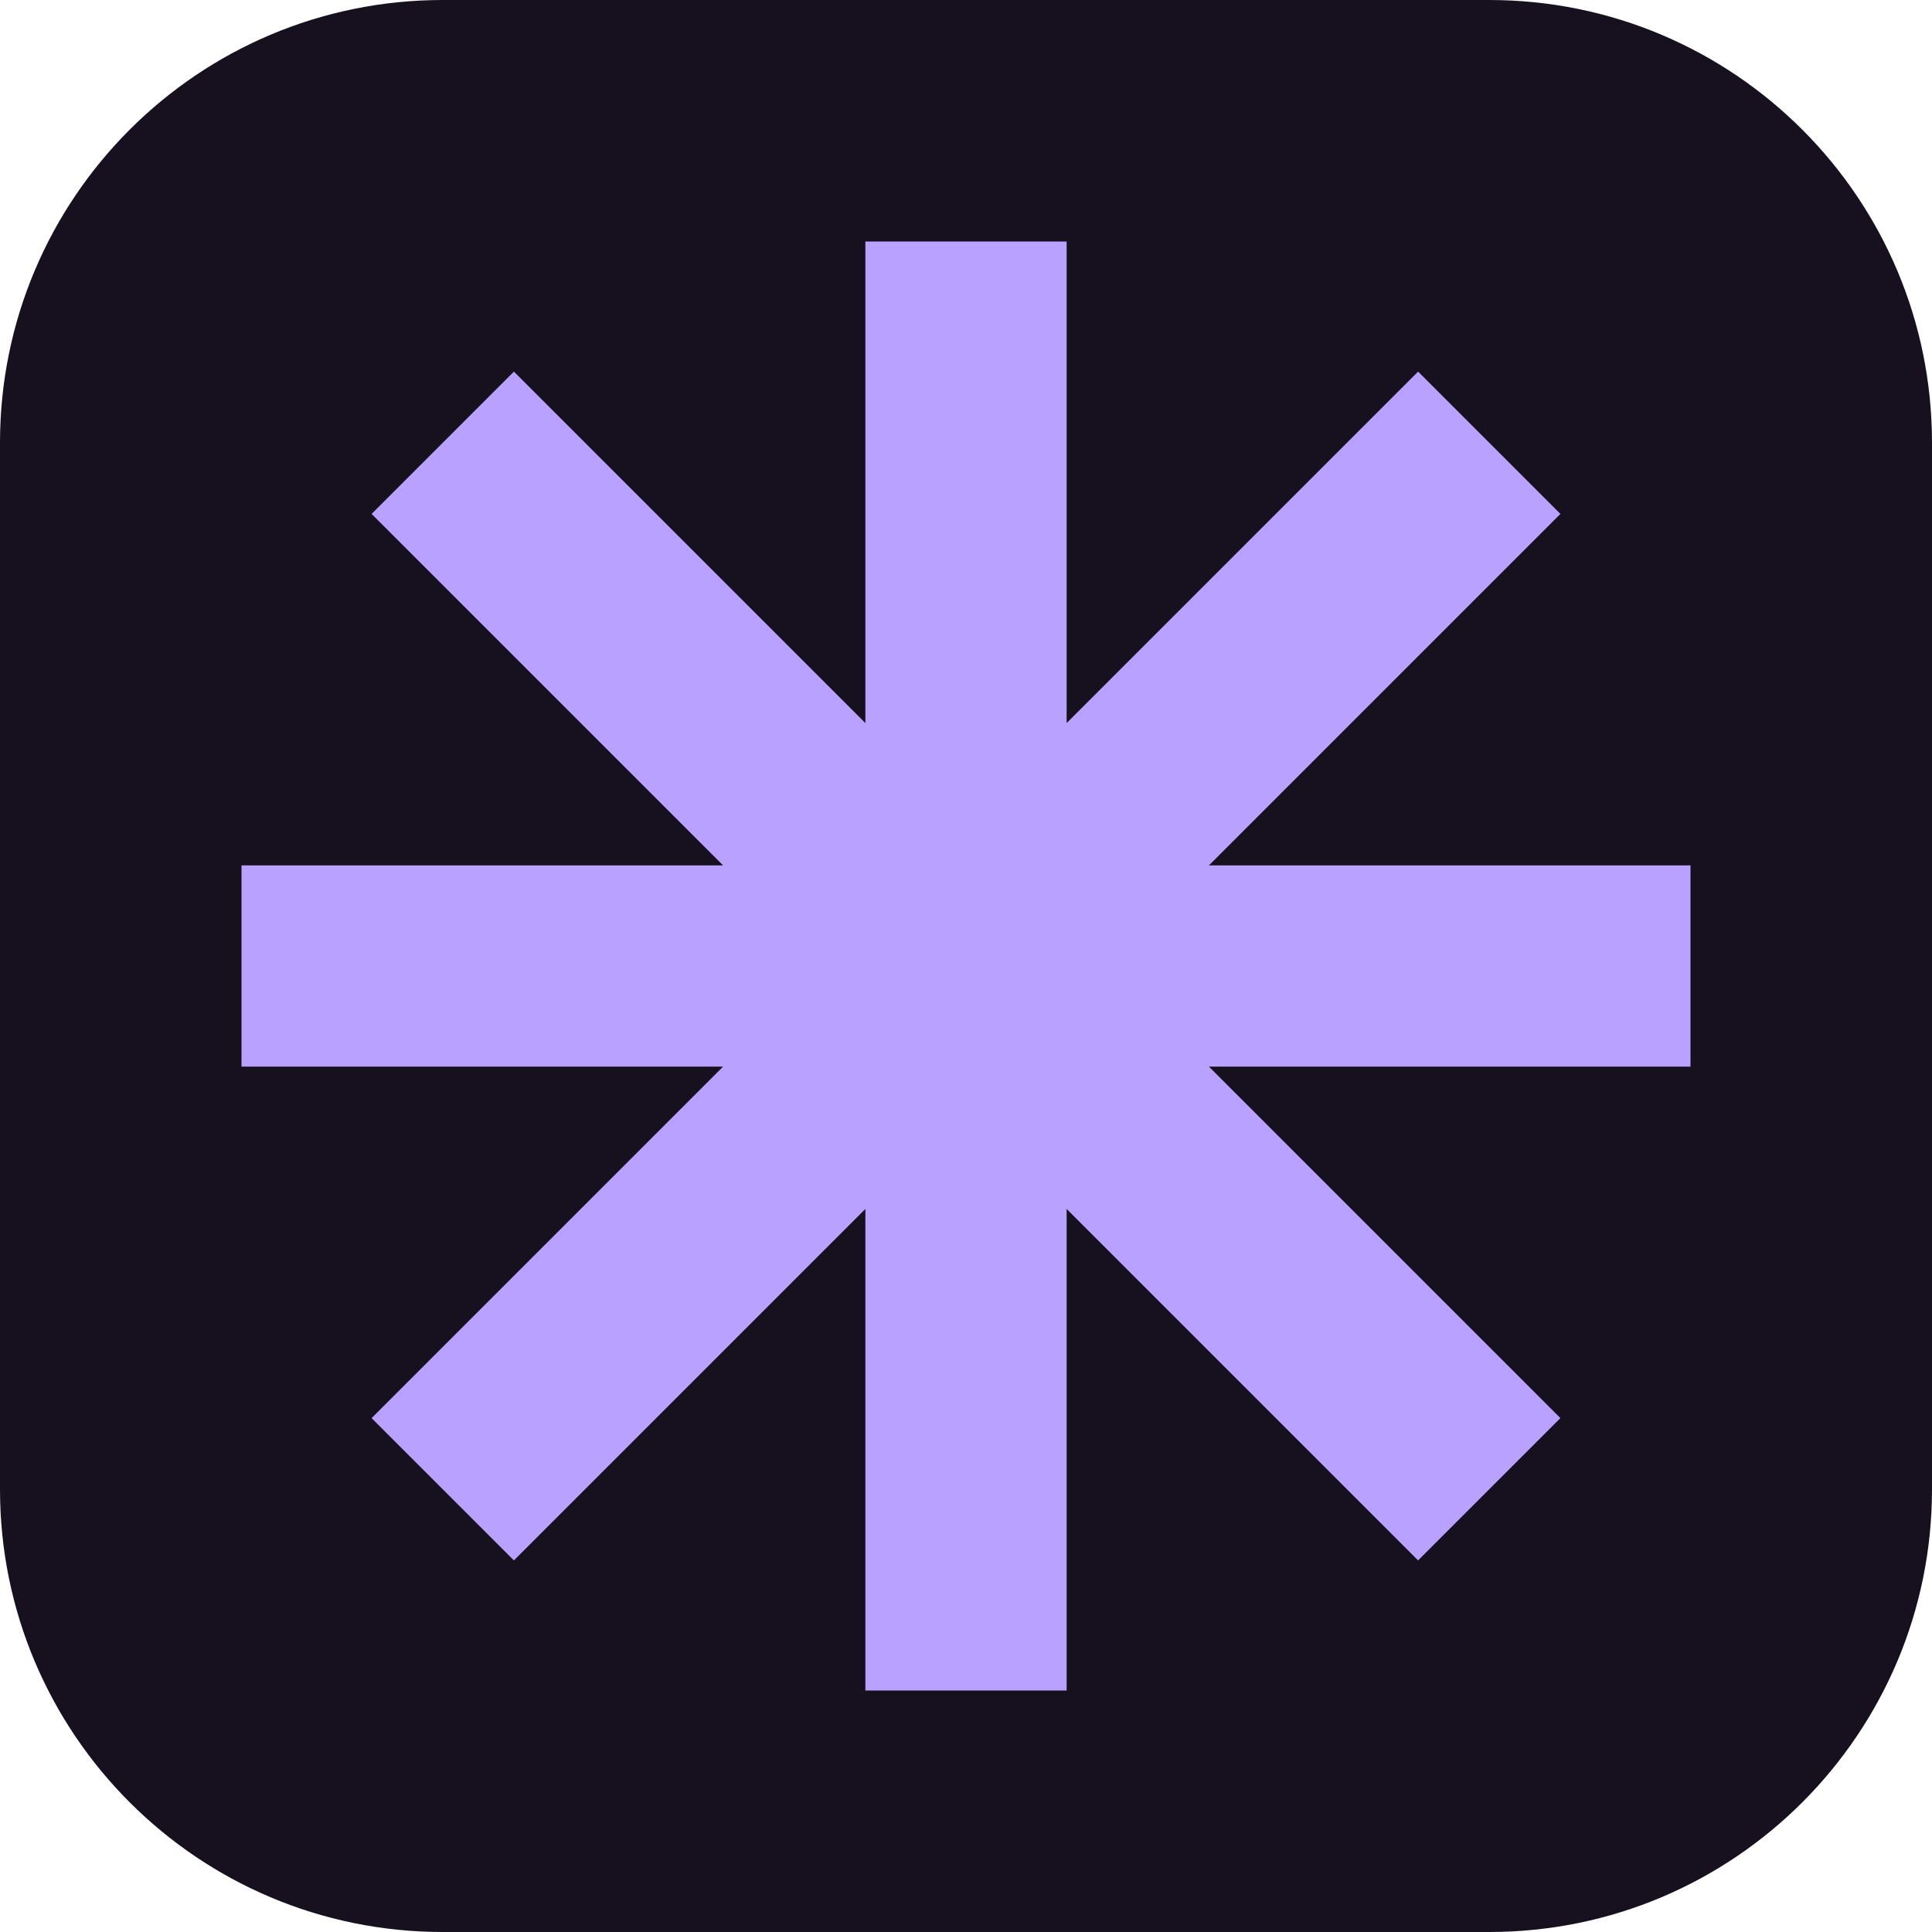
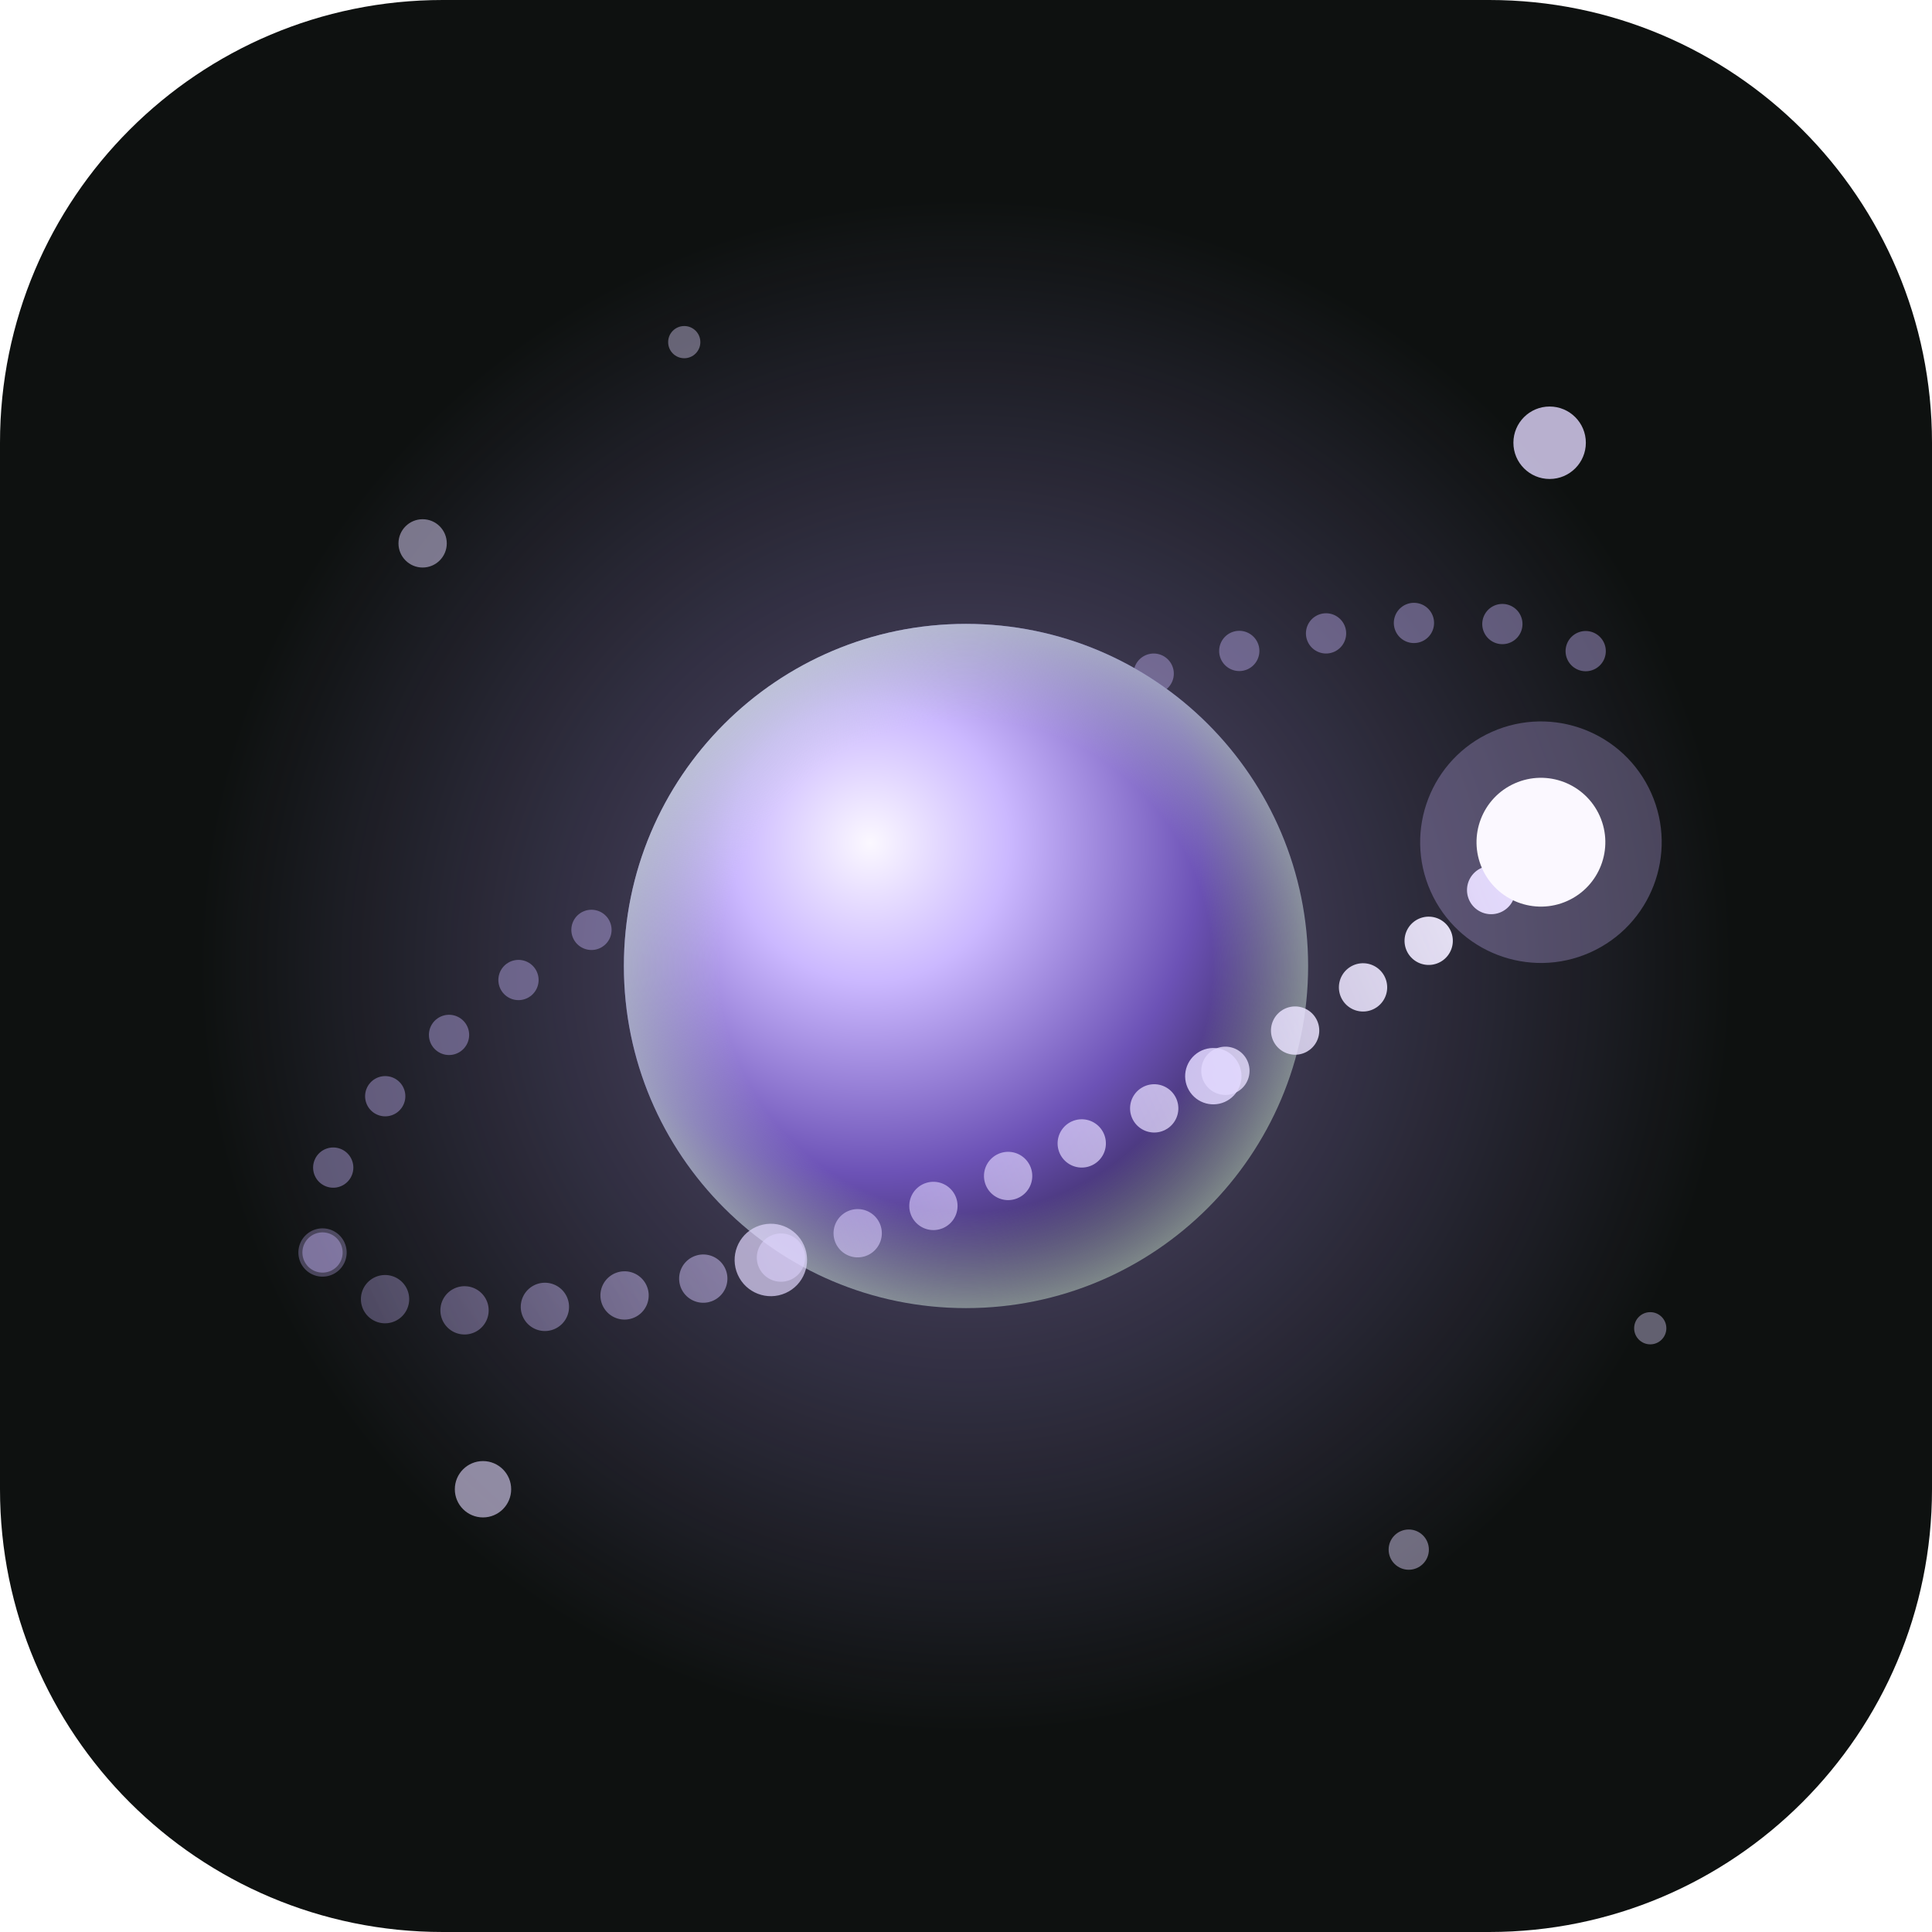
<svg xmlns="http://www.w3.org/2000/svg" viewBox="0 0 48 48">
-   <rect width="48" height="48" rx="11" fill="#16101f" />
-   <path d="M24 6v36M6 24h36M11 11l26 26M11 37l26-26" stroke="#b9a2ff" stroke-width="5" />
+   <defs>
+     <radialGradient id="halo">
+       <stop offset="0" stop-color="#b9a2ff" stop-opacity=".45" />
+       <stop offset="1" stop-color="#b9a2ff" stop-opacity="0" />
+     </radialGradient>
+     <radialGradient id="orb" cx=".36" cy=".32" r=".78">
+       <stop offset="0" stop-color="#fbf8ff" />
+       <stop offset=".26" stop-color="#cbb8ff" />
+       <stop offset=".62" stop-color="#6c52b6" />
+       <stop offset="1" stop-color="#150f24" />
+     </radialGradient>
+     <radialGradient id="rim">
+       <stop offset=".72" stop-color="#c5dec5" stop-opacity="0" />
+       <stop offset="1" stop-color="#c5dec5" stop-opacity=".55" />
+     </radialGradient>
+     <linearGradient id="trail" gradientUnits="userSpaceOnUse" x1="2.5" x2="34.3" y1="0" y2="0">
+       <stop offset="0" stop-color="#cbb8ff" stop-opacity=".3" />
+       <stop offset="1" stop-color="#f4f0ff" />
+     </linearGradient>
+   </defs>
+   <rect width="48" height="48" rx="11" fill="#0e1110" />
+   <g transform="translate(4 4)">
+     <circle cx="20" cy="20" r="19" fill="url(#halo)" />
+     <g transform="rotate(-24 20 20)" fill="none" stroke-linecap="round">
+       <path d="M2.5 20a17.5 5.2 0 0 1 35 0" stroke="#cbb8ff" stroke-width="1" stroke-dasharray="0 2.2" opacity=".4" />
+     </g>
+     <circle cx="20" cy="20" r="8.5" fill="url(#orb)" />
+     <circle cx="20" cy="20" r="8.5" fill="url(#rim)" />
+     <g transform="rotate(-24 20 20)" fill="#e2d8ff">
+       <path d="M2.5 20A17.5 5.2 0 0 0 34.3 23" fill="none" stroke="url(#trail)" stroke-width="1.2" stroke-linecap="round" stroke-dasharray="0 2" />
+       <circle cx="12.6" cy="24.7" r=".9" opacity=".7" />
+       <circle cx="24.5" cy="25" r=".7" opacity=".85" />
+       <circle cx="34.3" cy="23" r="3" fill="#cbb8ff" opacity=".3" />
+       <circle cx="34.3" cy="23" r="1.6" fill="#fbf8ff" />
+     </g>
+     <g fill="#e2d8ff">
+       <circle cx="34.5" cy="7" r=".9" opacity=".8" />
+       <circle cx="6.5" cy="9.5" r=".6" opacity=".5" />
+       <circle cx="13" cy="4.5" r=".4" opacity=".4" />
+       <circle cx="8" cy="33" r=".7" opacity=".6" />
+       <circle cx="31" cy="34.5" r=".5" opacity=".45" />
+       <circle cx="37" cy="29" r=".4" opacity=".4" />
+     </g>
+   </g>
</svg>
